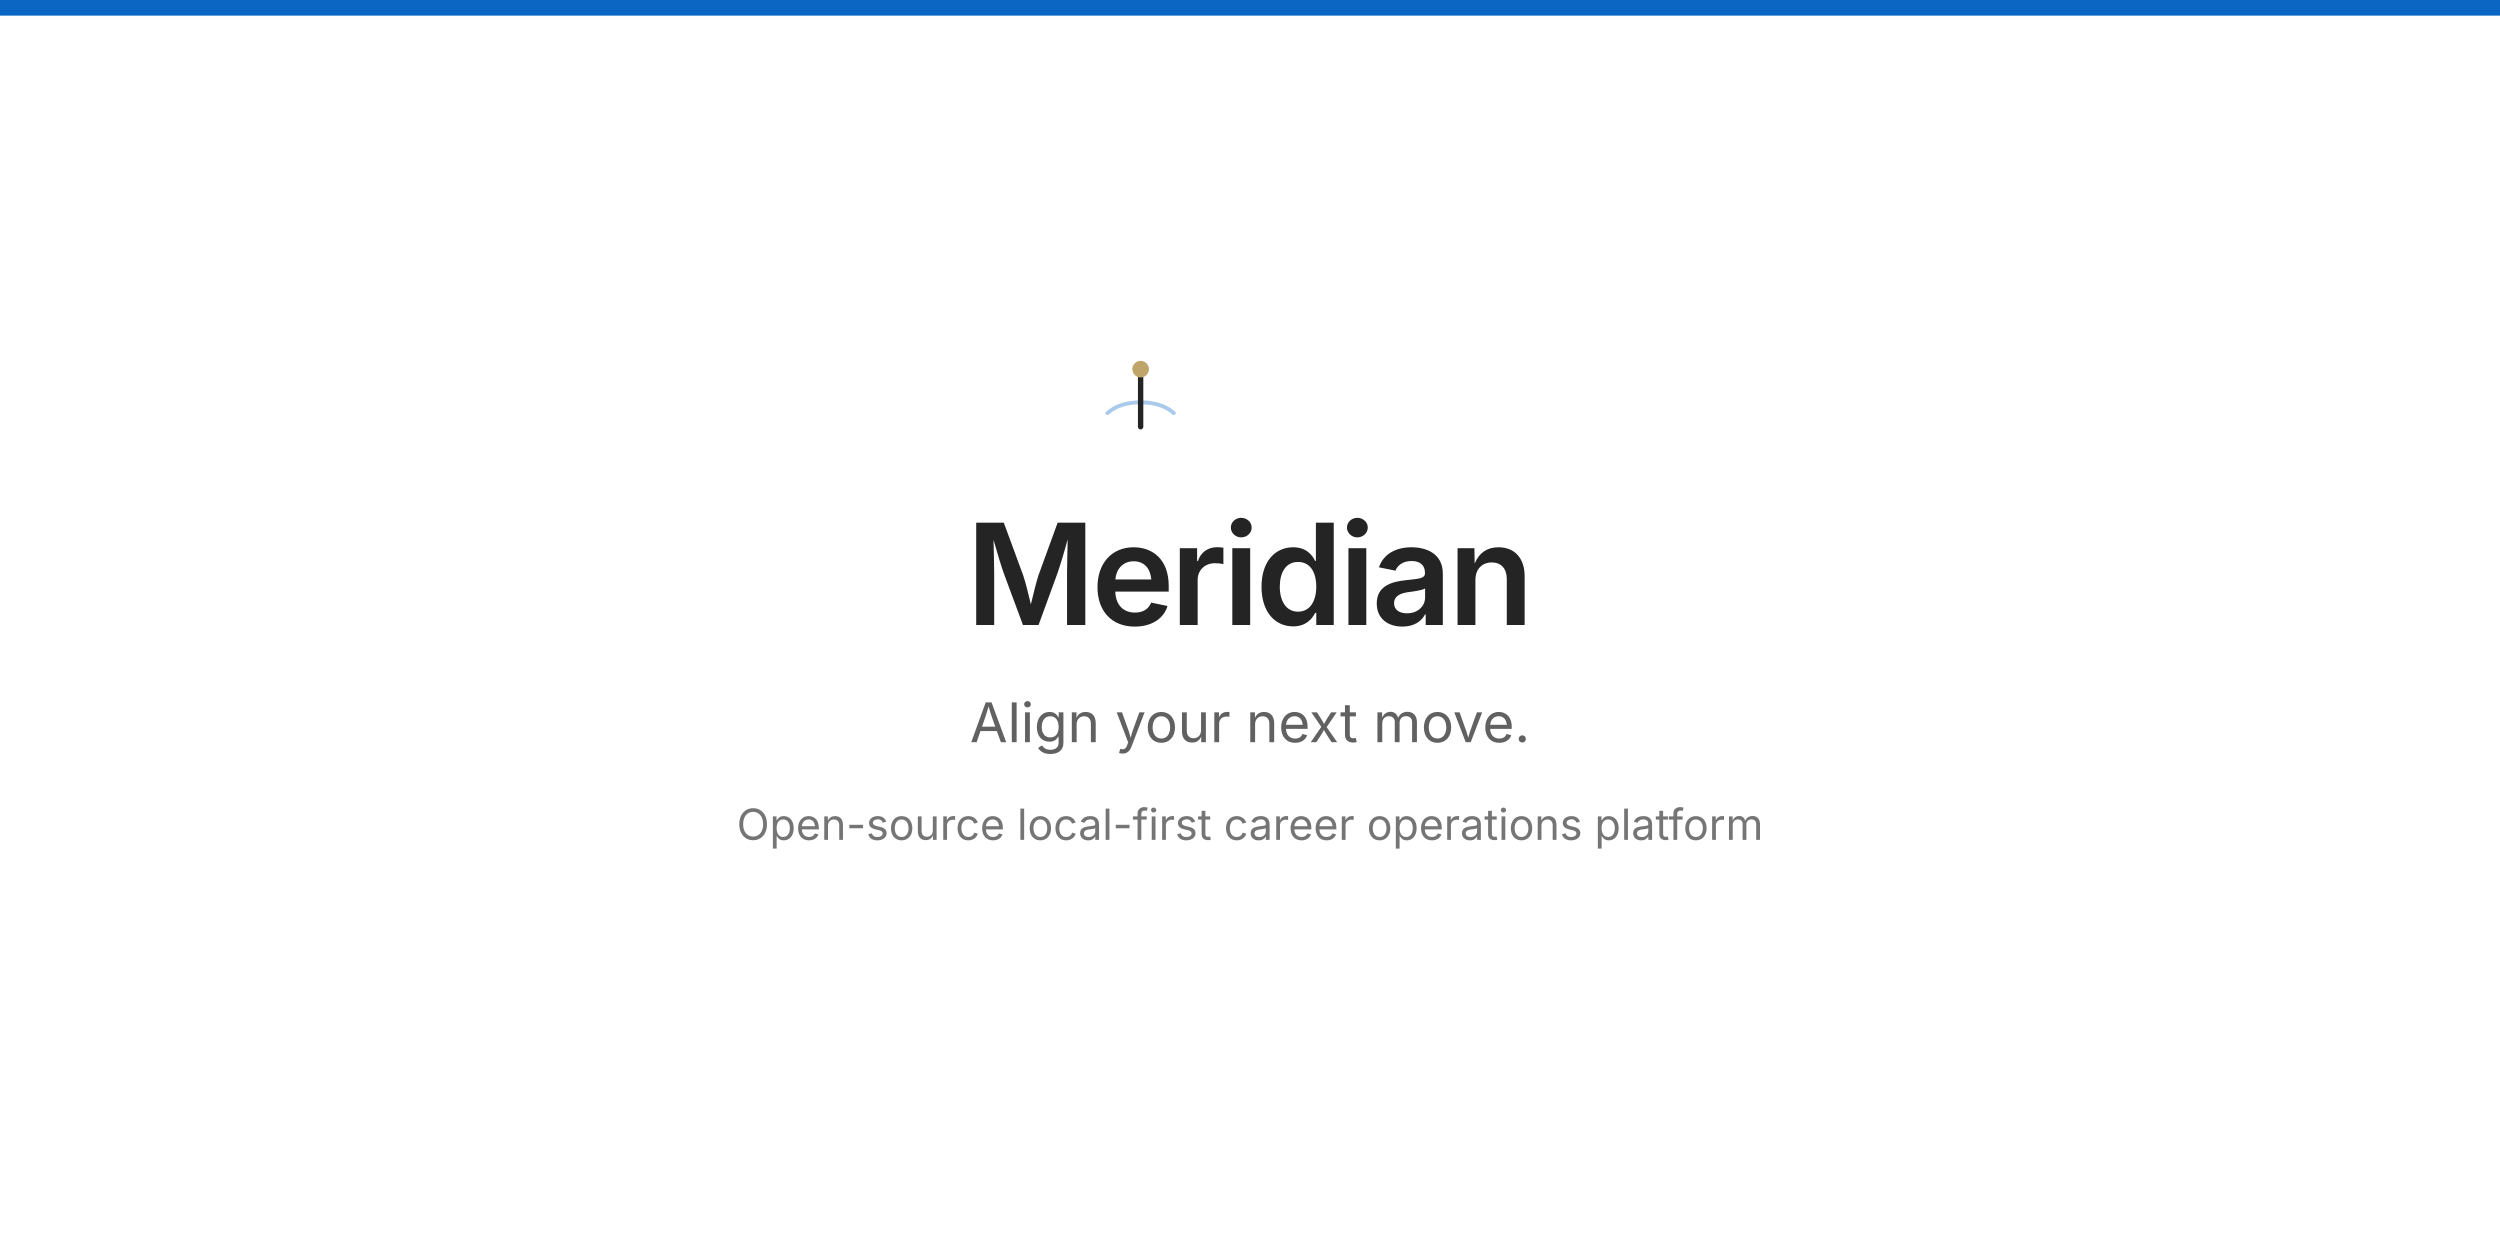
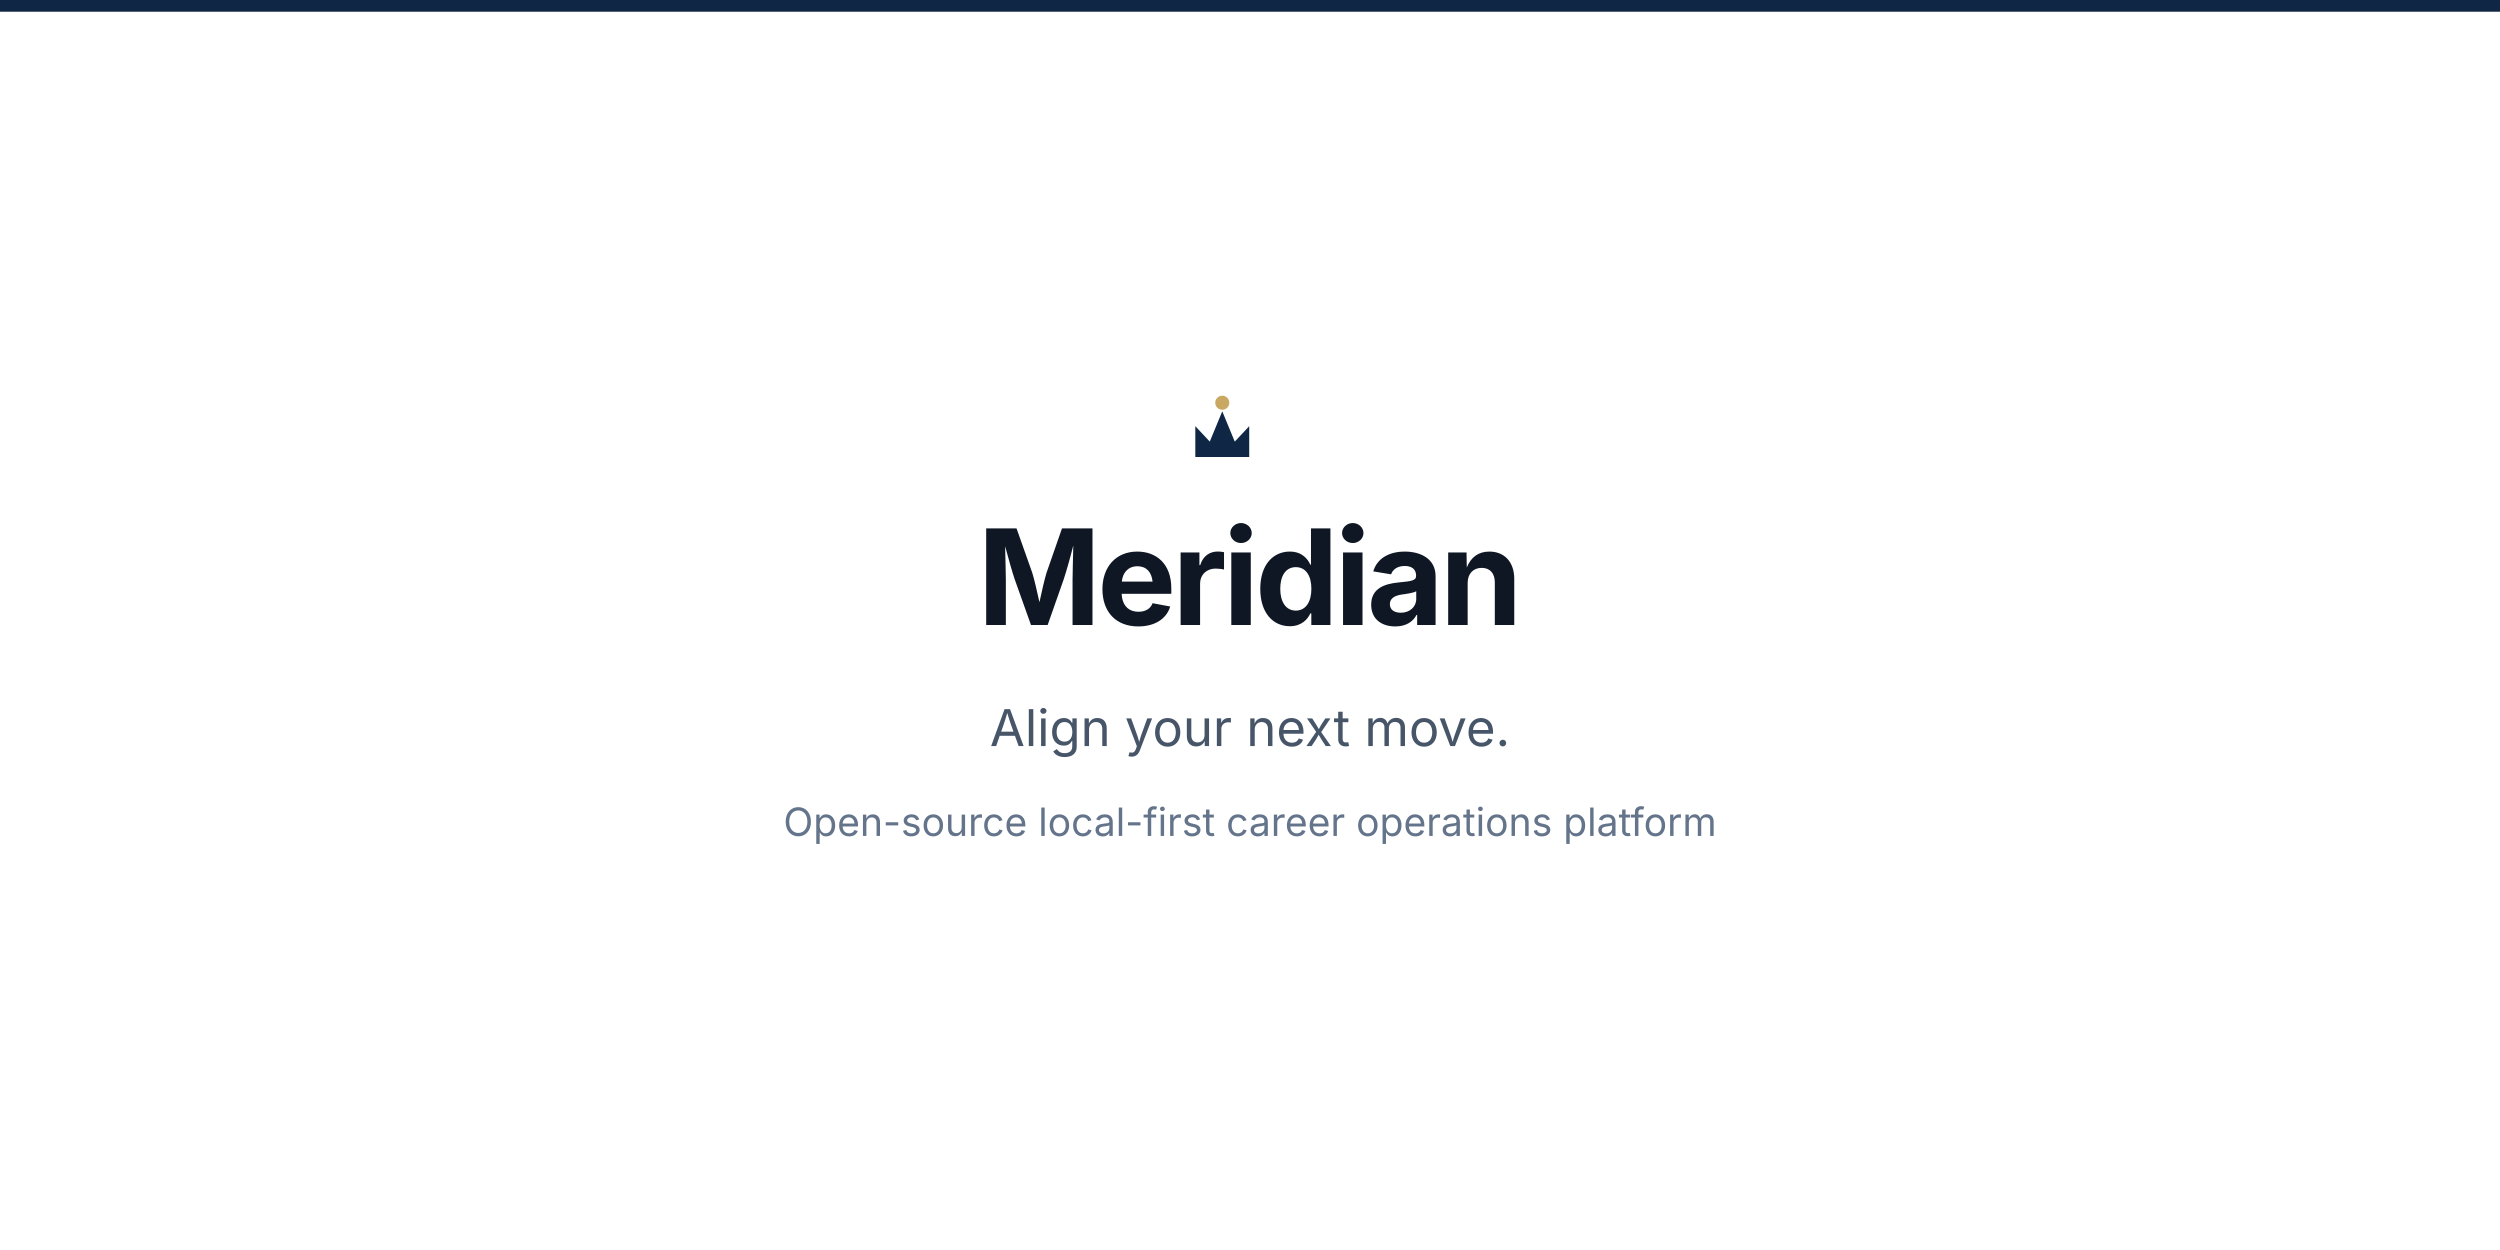
<svg xmlns="http://www.w3.org/2000/svg" width="1280" height="640" viewBox="0 0 1280 640" fill="none">
  <rect width="1280" height="640" fill="#FFFFFF" />
-   <rect x="0" y="0" width="1280" height="8" fill="#0A66C2" />
-   <g transform="translate(560 180)">
-     <path d="M7 31.5C11.5 27.5 17.5 26 24 26C30.5 26 36.5 27.5 41 31.5" stroke="#0A66C2" stroke-width="2" stroke-linecap="round" opacity="0.35" />
-     <path d="M24 13.5V38.5" stroke="#242424" stroke-width="2.75" stroke-linecap="round" />
-     <circle cx="24" cy="9" r="4.25" fill="#BFA56A" />
+   <rect width="1280" height="6" fill="#0F2744" />
+   <g transform="translate(604 196)">
+     <path fill="#0F2744" d="M8 38V22.2L15.4 30.1 21.8 14.6 28.2 30.1 35.6 22.2V38H8Z" />
+     <circle cx="21.8" cy="10.2" r="3.6" fill="#C9A962" />
  </g>
-   <text x="640" y="320" fill="#242424" font-family="Inter, Segoe UI, system-ui, sans-serif" font-size="72" font-weight="600" text-anchor="middle" letter-spacing="-0.03em">
+   <text x="640" y="320" fill="#0F1724" font-family="Inter, Segoe UI, system-ui, sans-serif" font-size="68" font-weight="650" text-anchor="middle" letter-spacing="-0.03em">
    Meridian
  </text>
-   <text x="640" y="380" fill="#616161" font-family="Inter, Segoe UI, system-ui, sans-serif" font-size="28" text-anchor="middle">
+   <text x="640" y="382" fill="#475569" font-family="Inter, Segoe UI, system-ui, sans-serif" font-size="26" text-anchor="middle">
    Align your next move.
  </text>
-   <text x="640" y="430" fill="#757575" font-family="Inter, Segoe UI, system-ui, sans-serif" font-size="22" text-anchor="middle">
+   <text x="640" y="428" fill="#64748B" font-family="Inter, Segoe UI, system-ui, sans-serif" font-size="20" text-anchor="middle">
    Open-source local-first career operations platform
  </text>
</svg>
